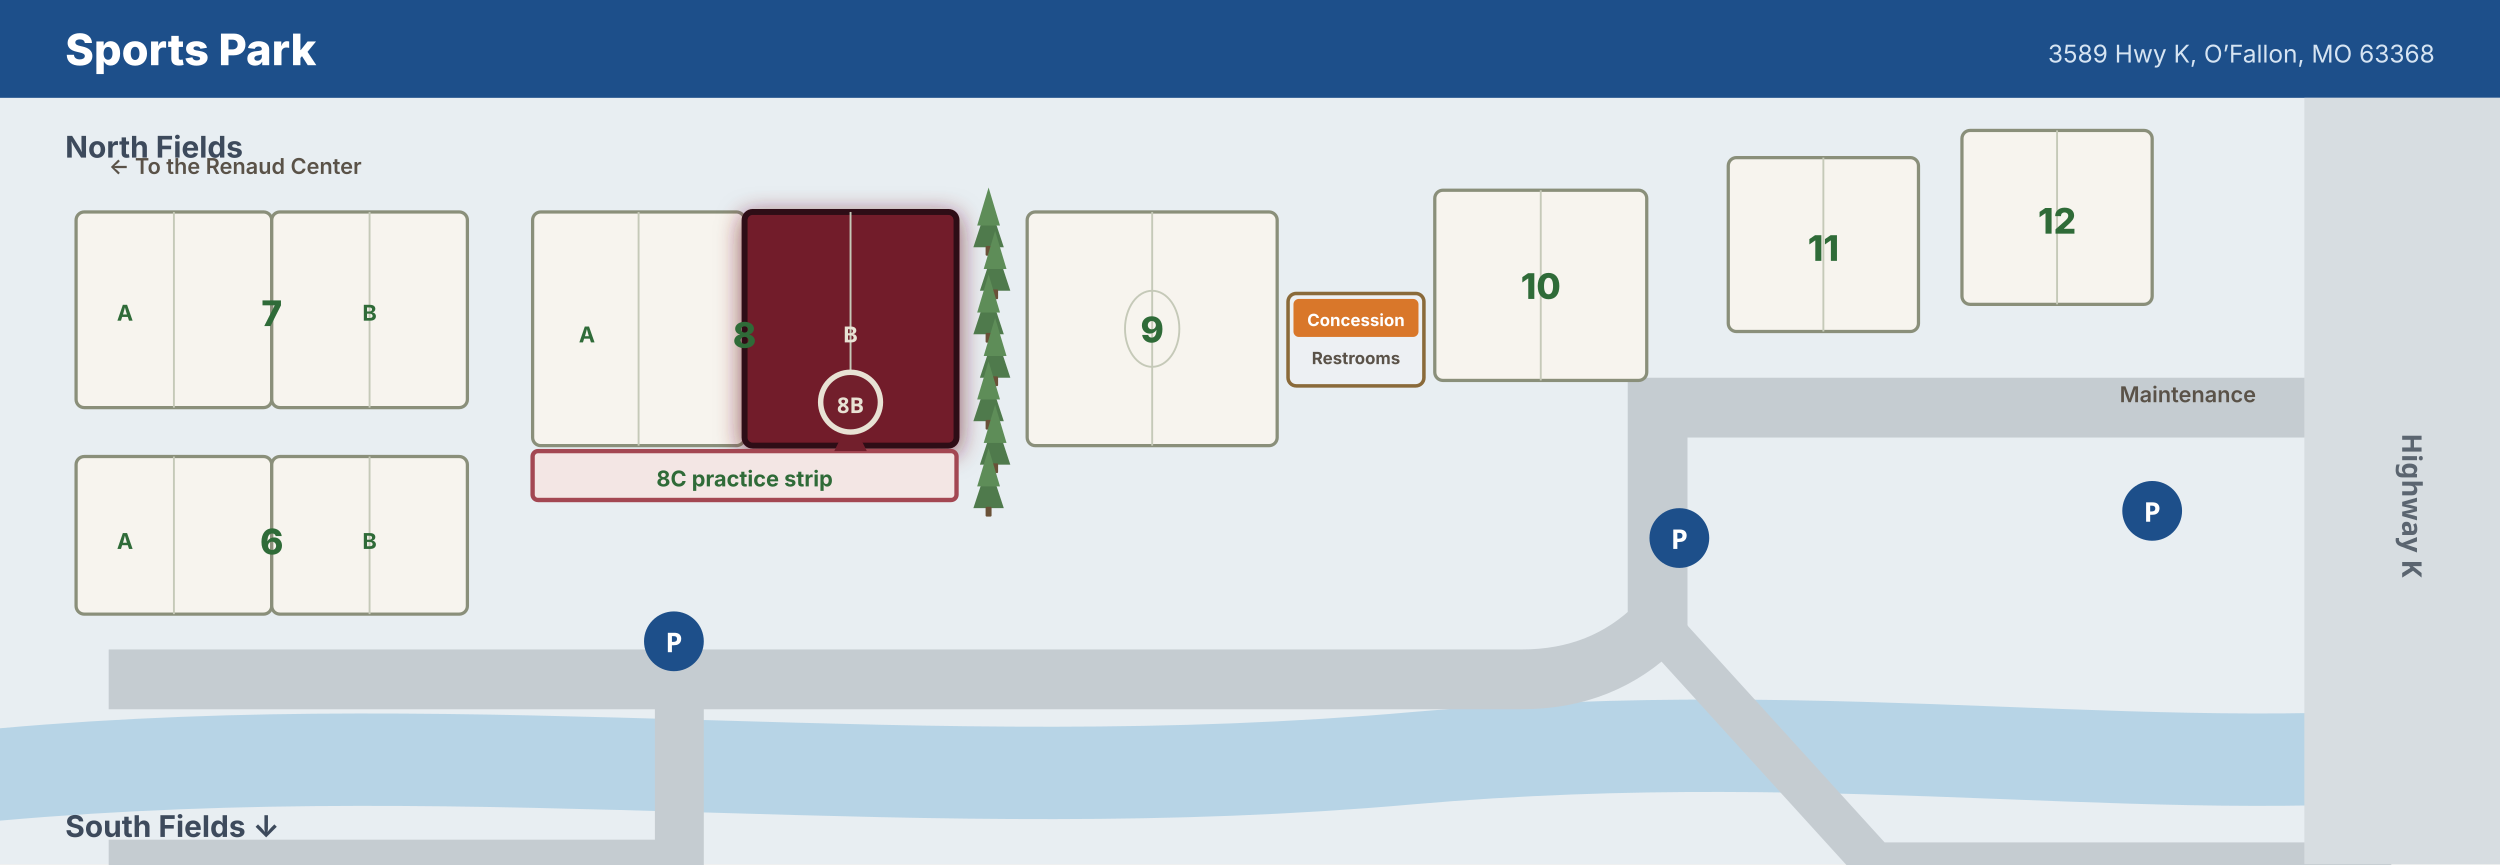
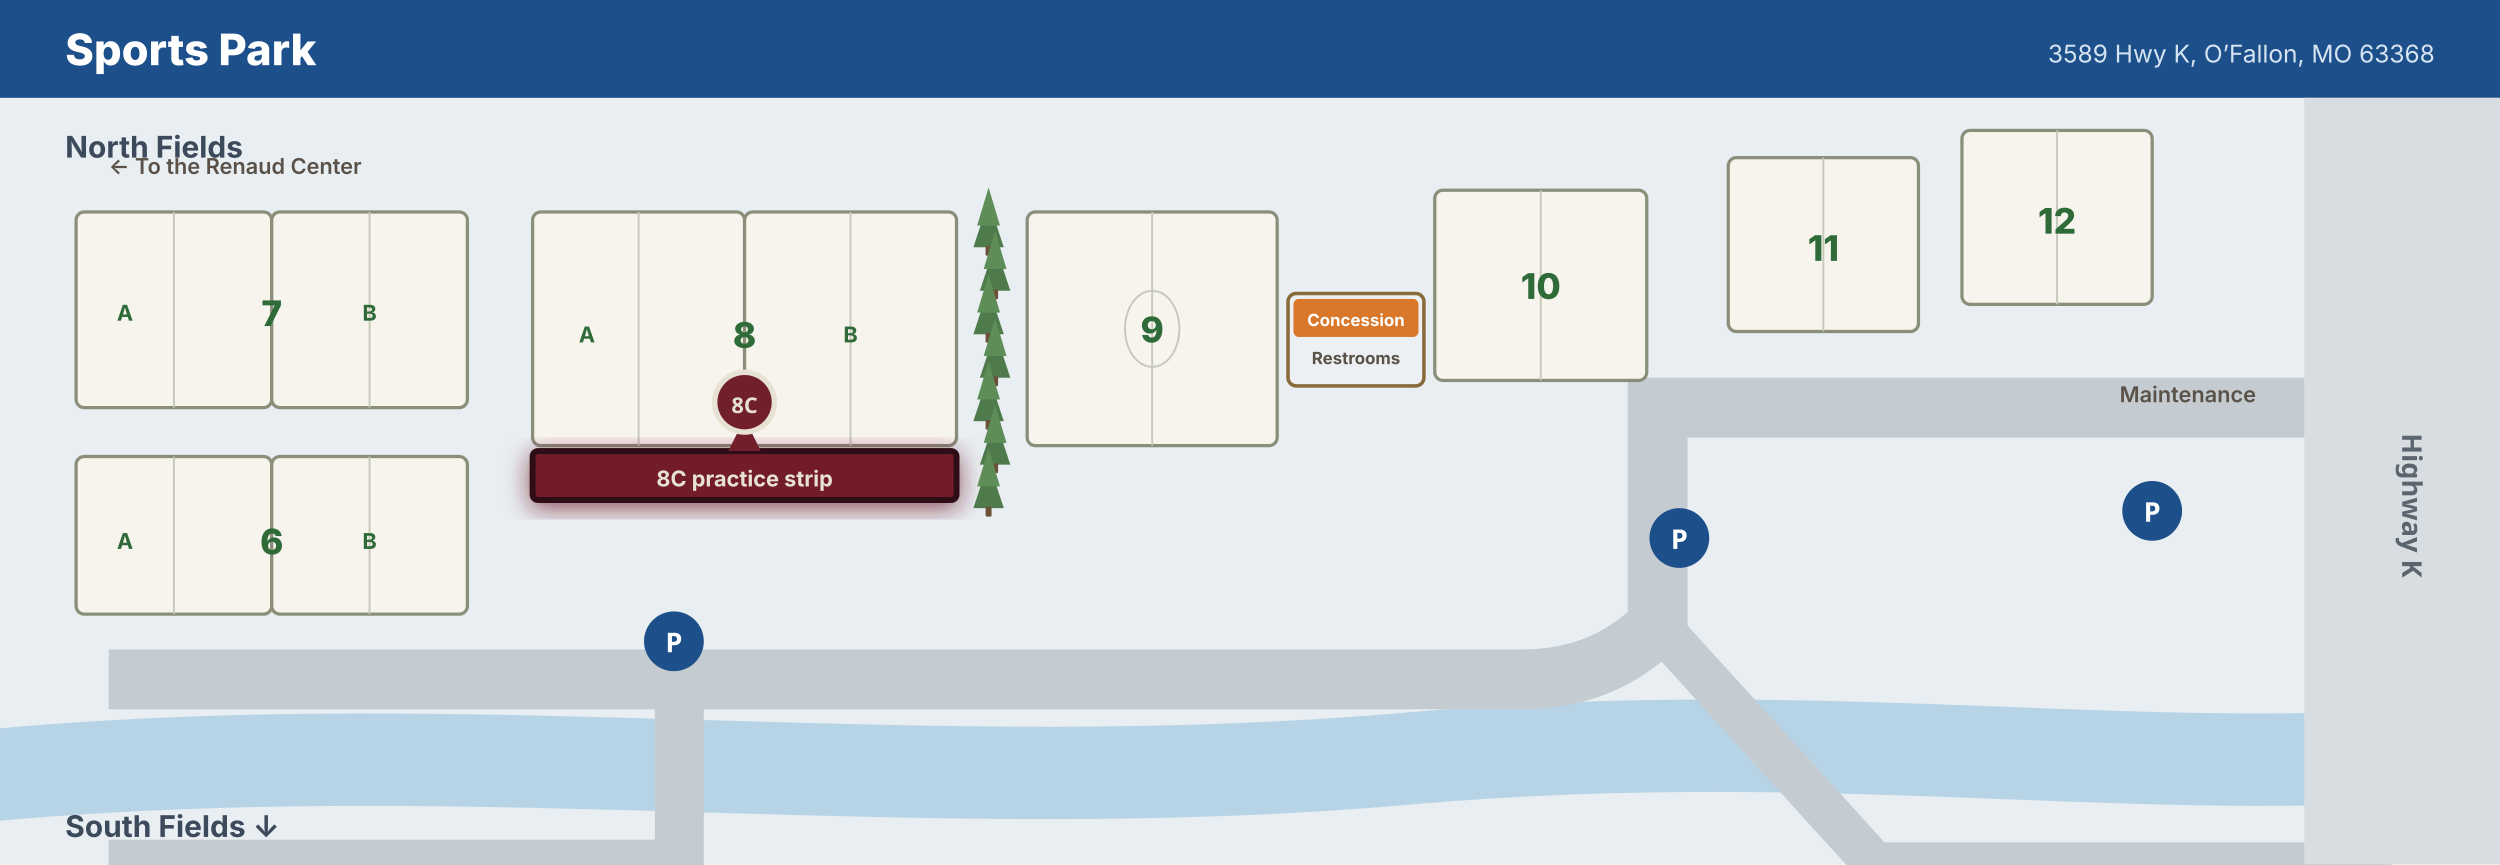
<svg xmlns="http://www.w3.org/2000/svg" class="park-map" viewBox="0 0 920 318" role="img" aria-labelledby="park-map-title park-map-desc">
  <style>
.field-pitch{fill:#f7f4ee;stroke:#8a8f7a;stroke-width:1.2}
.field-lines{fill:none;stroke:#c5c9b8;stroke-width:.7}
.field-num{font-family:Outfit,Inter,system-ui,sans-serif;font-weight:800;fill:#2f6b38;font-size:13px}
.field-sub{font-family:Inter,system-ui,sans-serif;font-weight:700;fill:#2f6b38;font-size:8px}
.label-sm{font-family:Inter,system-ui,sans-serif;font-weight:600;fill:#5a5248;font-size:8px}
.label-md{font-family:Outfit,Inter,system-ui,sans-serif;font-weight:700;fill:#3d4a5c;font-size:11px}
.week .field-pitch{fill:#721f2c;stroke:#2d0c13;stroke-width:2.2}
.week .field-sub,.week .field-num{fill:#e8e2d4}
.practice .field-pitch{fill:#f3e6e4;stroke:#a34752;stroke-width:1.6}
.week{
  transform-box:fill-box;
  transform-origin:center;
  animation:weekPulse 1.9s ease-in-out infinite;
  filter:url(#weekGlow);
}
#week-pin{
  transform-box:fill-box;
  transform-origin:center bottom;
  animation:pinBob 1.9s ease-in-out infinite;
}
@keyframes weekPulse{
  0%,100%{transform:translateY(0) scale(1)}
  50%{transform:translateY(-5px) scale(1.12)}
}
@keyframes pinBob{
  0%,100%{transform:translateY(0) scale(1)}
  50%{transform:translateY(-7px) scale(1.16)}
}
@media (prefers-reduced-motion:reduce){
  .week,#week-pin{animation:none}
}
</style>
  <defs>
    <filter id="weekGlow" x="-40%" y="-40%" width="180%" height="180%">
      <feDropShadow dx="0" dy="2" stdDeviation="4.5" flood-color="#721f2c" flood-opacity=".75" />
    </filter>
  </defs>
  <rect width="920" height="318" fill="#e8eef2" />
  <rect x="0" y="0" width="920" height="36" fill="#1d4f8a" />
  <text x="24" y="24" fill="#fff" font-family="Outfit, Inter, sans-serif" font-size="16" font-weight="800">Sports Park</text>
  <text x="896" y="23" text-anchor="end" fill="#d6e4f2" font-family="Inter, sans-serif" font-size="9">3589 Hwy K, O’Fallon, MO 63368</text>
  <path d="M0 268 C 180 252, 340 278, 520 262 C 680 248, 800 272, 920 258 L 920 292 C 800 306, 680 282, 520 296 C 340 312, 180 286, 0 302 Z" fill="#b7d4e6" />
  <path d="M40 250 H 560 Q 590 250 610 230 V 150 H 860" fill="none" stroke="#c5ccd1" stroke-width="22" />
  <path d="M250 250 V 318 H 40" fill="none" stroke="#c5ccd1" stroke-width="18" />
  <path d="M610 230 L 690 318 H 880" fill="none" stroke="#c5ccd1" stroke-width="16" />
  <rect x="848" y="36" width="72" height="282" fill="#d7dde1" />
  <text x="884" y="186" text-anchor="middle" fill="#5b6570" font-family="Outfit, sans-serif" font-size="10" font-weight="700" transform="rotate(90 884 186)">Highway K</text>
  <text x="24" y="58" class="label-md">North Fields</text>
  <text x="24" y="308" class="label-md">South Fields ↓</text>
  <g fill="#1d4f8a">
    <circle cx="248" cy="236" r="11" />
    <text x="248" y="240" text-anchor="middle" fill="#fff" font-size="10" font-weight="800" font-family="Outfit, sans-serif">P</text>
    <circle cx="618" cy="198" r="11" />
    <text x="618" y="202" text-anchor="middle" fill="#fff" font-size="10" font-weight="800" font-family="Outfit, sans-serif">P</text>
    <circle cx="792" cy="188" r="11" />
    <text x="792" y="192" text-anchor="middle" fill="#fff" font-size="10" font-weight="800" font-family="Outfit, sans-serif">P</text>
  </g>
  <g data-field="6A">
    <rect class="field-pitch" x="28" y="168" width="72" height="58" rx="3" />
    <line class="field-lines" x1="64" y1="168" x2="64" y2="226" />
    <text class="field-sub" x="46" y="202" text-anchor="middle">A</text>
  </g>
  <g data-field="6B">
    <rect class="field-pitch" x="100" y="168" width="72" height="58" rx="3" />
    <line class="field-lines" x1="136" y1="168" x2="136" y2="226" />
    <text class="field-sub" x="136" y="202" text-anchor="middle">B</text>
  </g>
  <text class="field-num" x="100" y="204" text-anchor="middle">6</text>
  <g data-field="7A">
    <rect class="field-pitch" x="28" y="78" width="72" height="72" rx="3" />
    <line class="field-lines" x1="64" y1="78" x2="64" y2="150" />
    <text class="field-sub" x="46" y="118" text-anchor="middle">A</text>
  </g>
  <g data-field="7B">
    <rect class="field-pitch" x="100" y="78" width="72" height="72" rx="3" />
    <line class="field-lines" x1="136" y1="78" x2="136" y2="150" />
    <text class="field-sub" x="136" y="118" text-anchor="middle">B</text>
  </g>
  <text class="field-num" x="100" y="120" text-anchor="middle">7</text>
  <g data-field="8A">
    <rect class="field-pitch" x="196" y="78" width="78" height="86" rx="3" />
    <line class="field-lines" x1="235" y1="78" x2="235" y2="164" />
    <text class="field-sub" x="216" y="126" text-anchor="middle">A</text>
  </g>
-   <g class="week" data-field="8B">
+   <g data-field="8B">
    <rect class="field-pitch" x="274" y="78" width="78" height="86" rx="3" />
    <line class="field-lines" x1="313" y1="78" x2="313" y2="164" />
    <text class="field-sub" x="313" y="126" text-anchor="middle">B</text>
  </g>
  <text class="field-num" x="274" y="128" text-anchor="middle">8</text>
-   <g class="practice" data-field="8C">
+   <g class="week" data-field="8C">
    <rect class="field-pitch" x="196" y="166" width="156" height="18" rx="2" />
    <text class="field-sub" x="274" y="179" text-anchor="middle">8C practice strip</text>
  </g>
  <g id="tree-row-8-9" aria-hidden="true">
    <g transform="translate(363.8 86)">
      <polygon points="0,-12 5.6,5 -5.6,5" fill="#4f7a4c" />
      <polygon points="0,-17 4.2,-3 -4.2,-3" fill="#5e8d58" />
      <rect x="-1.1" y="4.5" width="2.2" height="3.6" rx=".4" fill="#6a5138" />
    </g>
    <g transform="translate(366.2 102)">
      <polygon points="0,-12 5.6,5 -5.6,5" fill="#4f7a4c" />
      <polygon points="0,-17 4.2,-3 -4.2,-3" fill="#5e8d58" />
      <rect x="-1.1" y="4.5" width="2.2" height="3.6" rx=".4" fill="#6a5138" />
    </g>
    <g transform="translate(363.8 118)">
      <polygon points="0,-12 5.6,5 -5.6,5" fill="#4f7a4c" />
      <polygon points="0,-17 4.2,-3 -4.2,-3" fill="#5e8d58" />
      <rect x="-1.1" y="4.5" width="2.2" height="3.6" rx=".4" fill="#6a5138" />
    </g>
    <g transform="translate(366.2 134)">
      <polygon points="0,-12 5.6,5 -5.6,5" fill="#4f7a4c" />
      <polygon points="0,-17 4.2,-3 -4.2,-3" fill="#5e8d58" />
      <rect x="-1.1" y="4.5" width="2.2" height="3.6" rx=".4" fill="#6a5138" />
    </g>
    <g transform="translate(363.8 150)">
      <polygon points="0,-12 5.6,5 -5.6,5" fill="#4f7a4c" />
      <polygon points="0,-17 4.2,-3 -4.2,-3" fill="#5e8d58" />
      <rect x="-1.1" y="4.5" width="2.2" height="3.6" rx=".4" fill="#6a5138" />
    </g>
    <g transform="translate(366.2 166)">
      <polygon points="0,-12 5.6,5 -5.6,5" fill="#4f7a4c" />
      <polygon points="0,-17 4.2,-3 -4.2,-3" fill="#5e8d58" />
      <rect x="-1.1" y="4.5" width="2.2" height="3.6" rx=".4" fill="#6a5138" />
    </g>
    <g transform="translate(363.8 182)">
      <polygon points="0,-12 5.6,5 -5.6,5" fill="#4f7a4c" />
      <polygon points="0,-17 4.2,-3 -4.2,-3" fill="#5e8d58" />
      <rect x="-1.1" y="4.5" width="2.2" height="3.6" rx=".4" fill="#6a5138" />
    </g>
  </g>
  <g data-field="9">
    <rect class="field-pitch" x="378" y="78" width="92" height="86" rx="3" />
    <line class="field-lines" x1="424" y1="78" x2="424" y2="164" />
    <ellipse class="field-lines" cx="424" cy="121" rx="10" ry="14" />
    <text class="field-num" x="424" y="126" text-anchor="middle">9</text>
  </g>
  <g data-field="10">
    <rect class="field-pitch" x="528" y="70" width="78" height="70" rx="3" />
    <line class="field-lines" x1="567" y1="70" x2="567" y2="140" />
    <text class="field-num" x="567" y="110" text-anchor="middle">10</text>
  </g>
  <g id="north-concession">
    <rect x="474" y="108" width="50" height="34" rx="3" fill="#edf0f3" stroke="#8a6a3a" stroke-width="1.3" />
    <rect x="476" y="110" width="46" height="14" rx="2" fill="#d9772a" />
    <text x="499" y="120" text-anchor="middle" fill="#fff" font-size="6.2" font-weight="700" font-family="Inter, sans-serif">Concession</text>
    <text x="499" y="134" text-anchor="middle" fill="#5a5248" font-size="6.2" font-weight="700" font-family="Inter, sans-serif">Restrooms</text>
  </g>
  <g data-field="11">
    <rect class="field-pitch" x="636" y="58" width="70" height="64" rx="3" />
    <line class="field-lines" x1="671" y1="58" x2="671" y2="122" />
    <text class="field-num" x="671" y="96" text-anchor="middle">11</text>
  </g>
  <g data-field="12">
    <rect class="field-pitch" x="722" y="48" width="70" height="64" rx="3" />
    <line class="field-lines" x1="757" y1="48" x2="757" y2="112" />
    <text class="field-num" x="757" y="86" text-anchor="middle">12</text>
  </g>
  <text x="40" y="64" class="label-sm">← To the Renaud Center</text>
  <text x="780" y="148" class="label-sm">Maintenance</text>
  <g id="week-pin">
-     <path d="M313 154 l6 12 h-12 z" fill="#721f2c" />
-     <circle cx="313" cy="148" r="11" fill="#721f2c" stroke="#e8e2d4" stroke-width="2" />
-     <text x="313" y="152" text-anchor="middle" fill="#e8e2d4" font-size="8" font-weight="800" font-family="Outfit, sans-serif">8B</text>
+     <path d="M274 154 l6 12 h-12 z" fill="#721f2c" />
+     <circle cx="274" cy="148" r="11" fill="#721f2c" stroke="#e8e2d4" stroke-width="2" />
+     <text x="274" y="152" text-anchor="middle" fill="#e8e2d4" font-size="8" font-weight="800" font-family="Outfit, sans-serif">8C</text>
  </g>
</svg>
